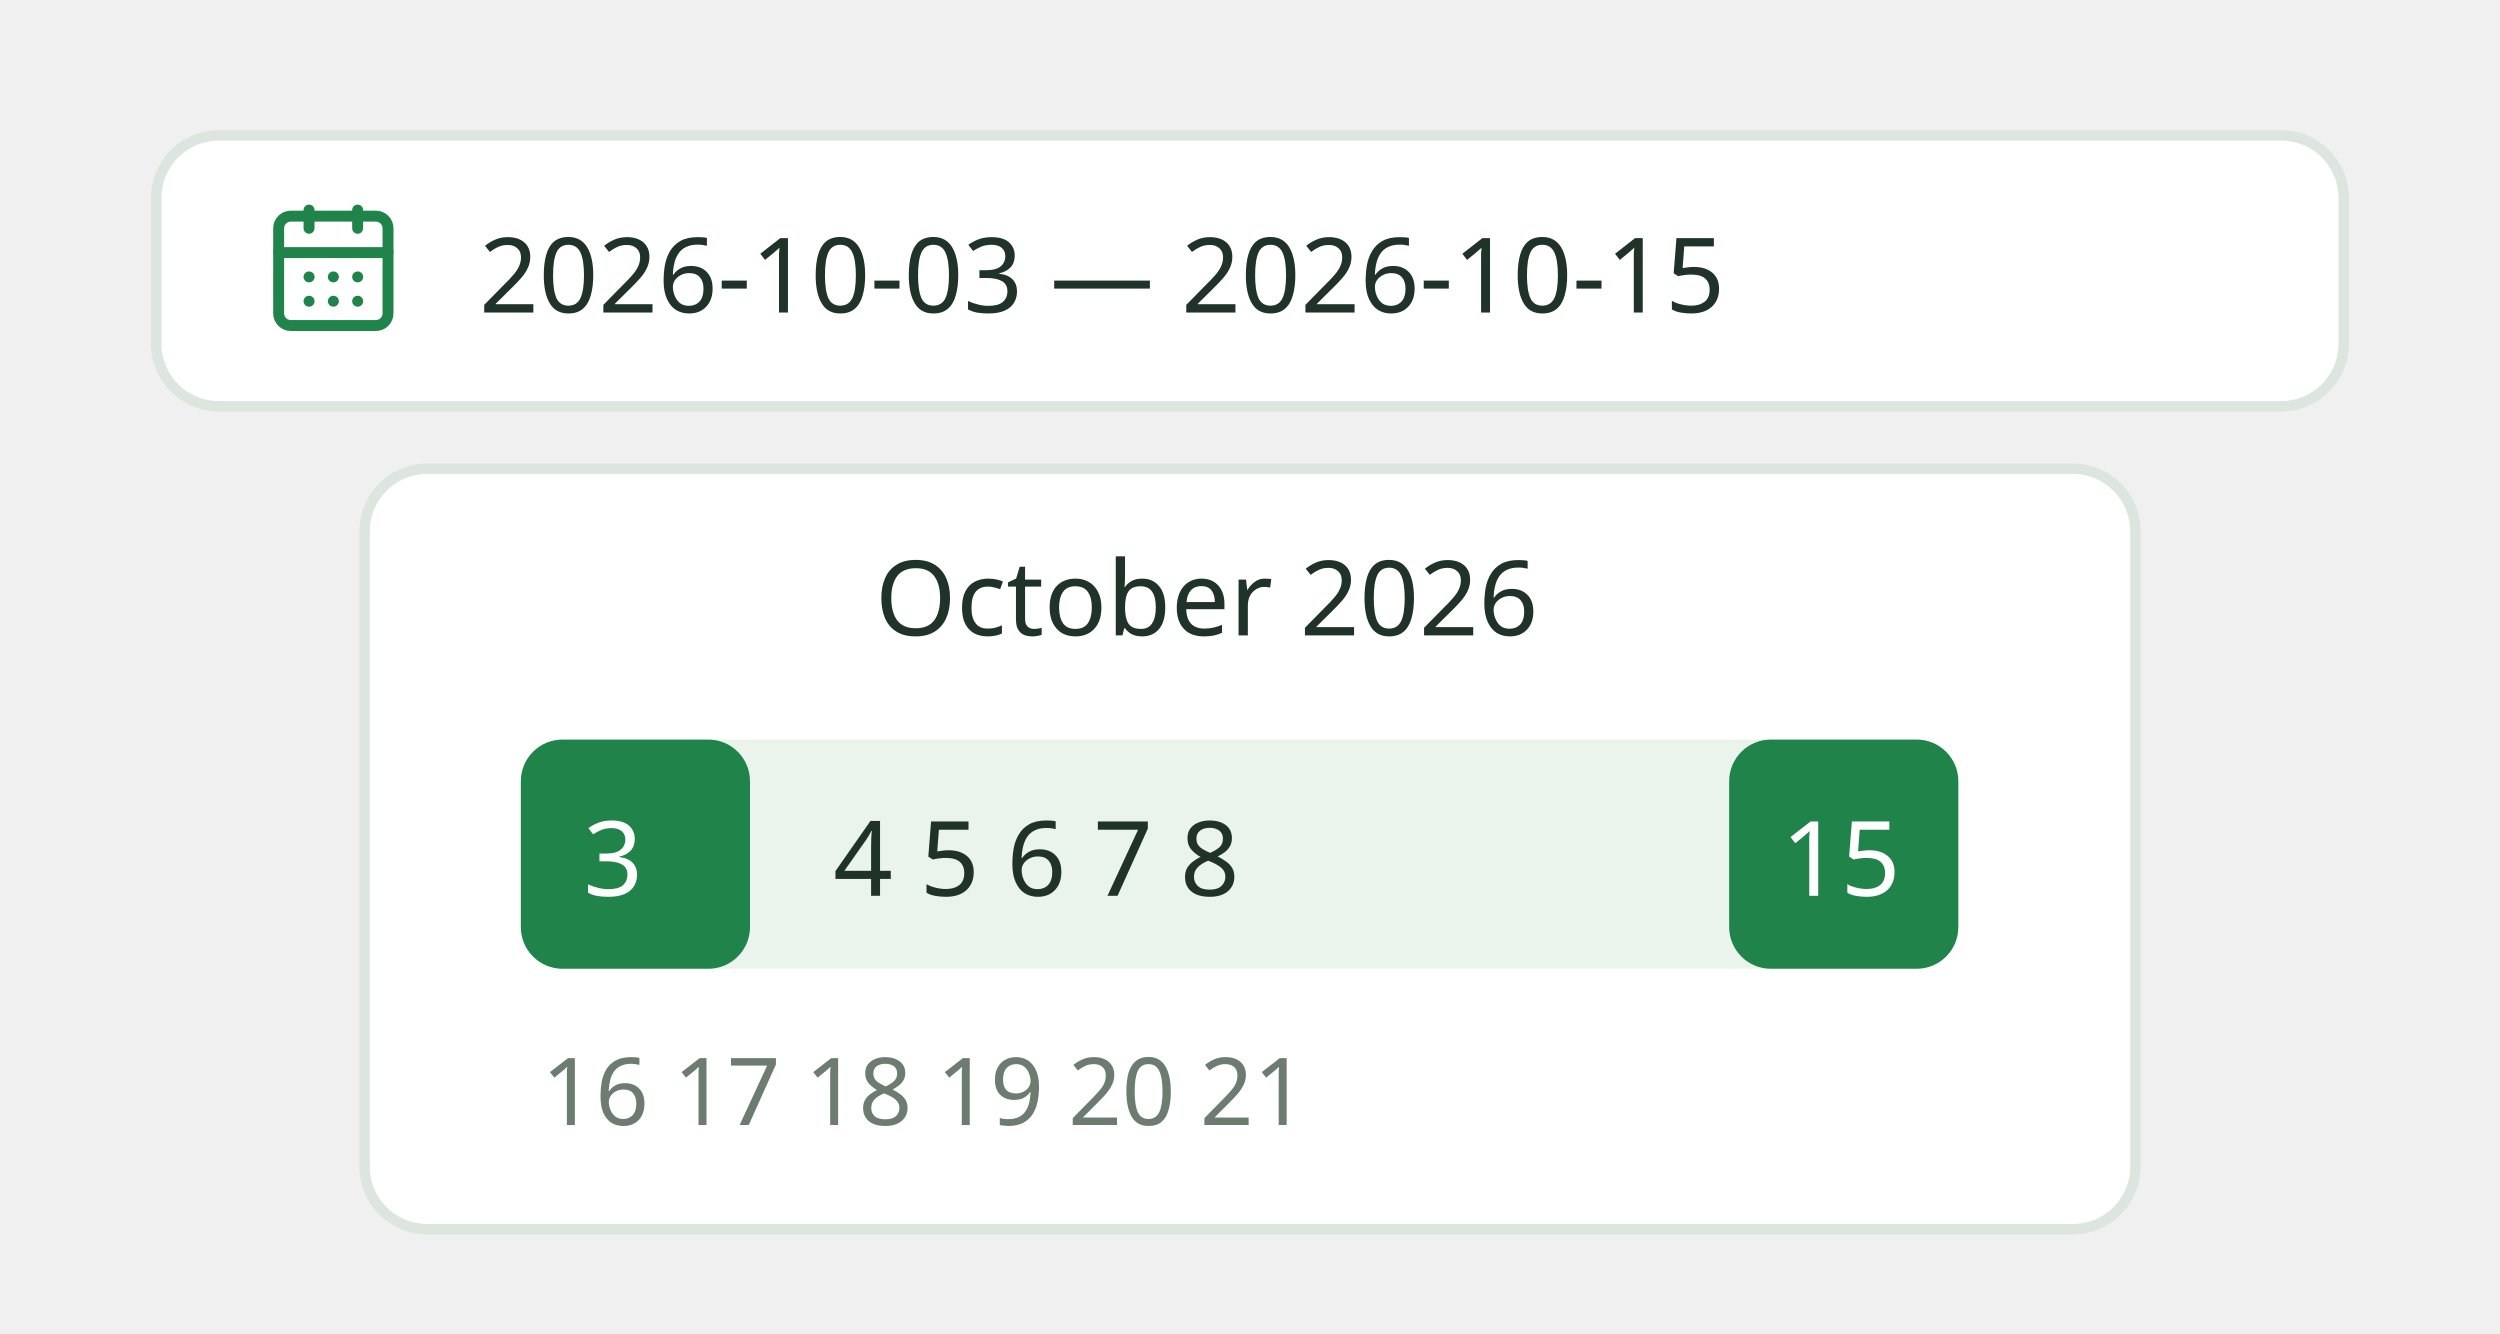
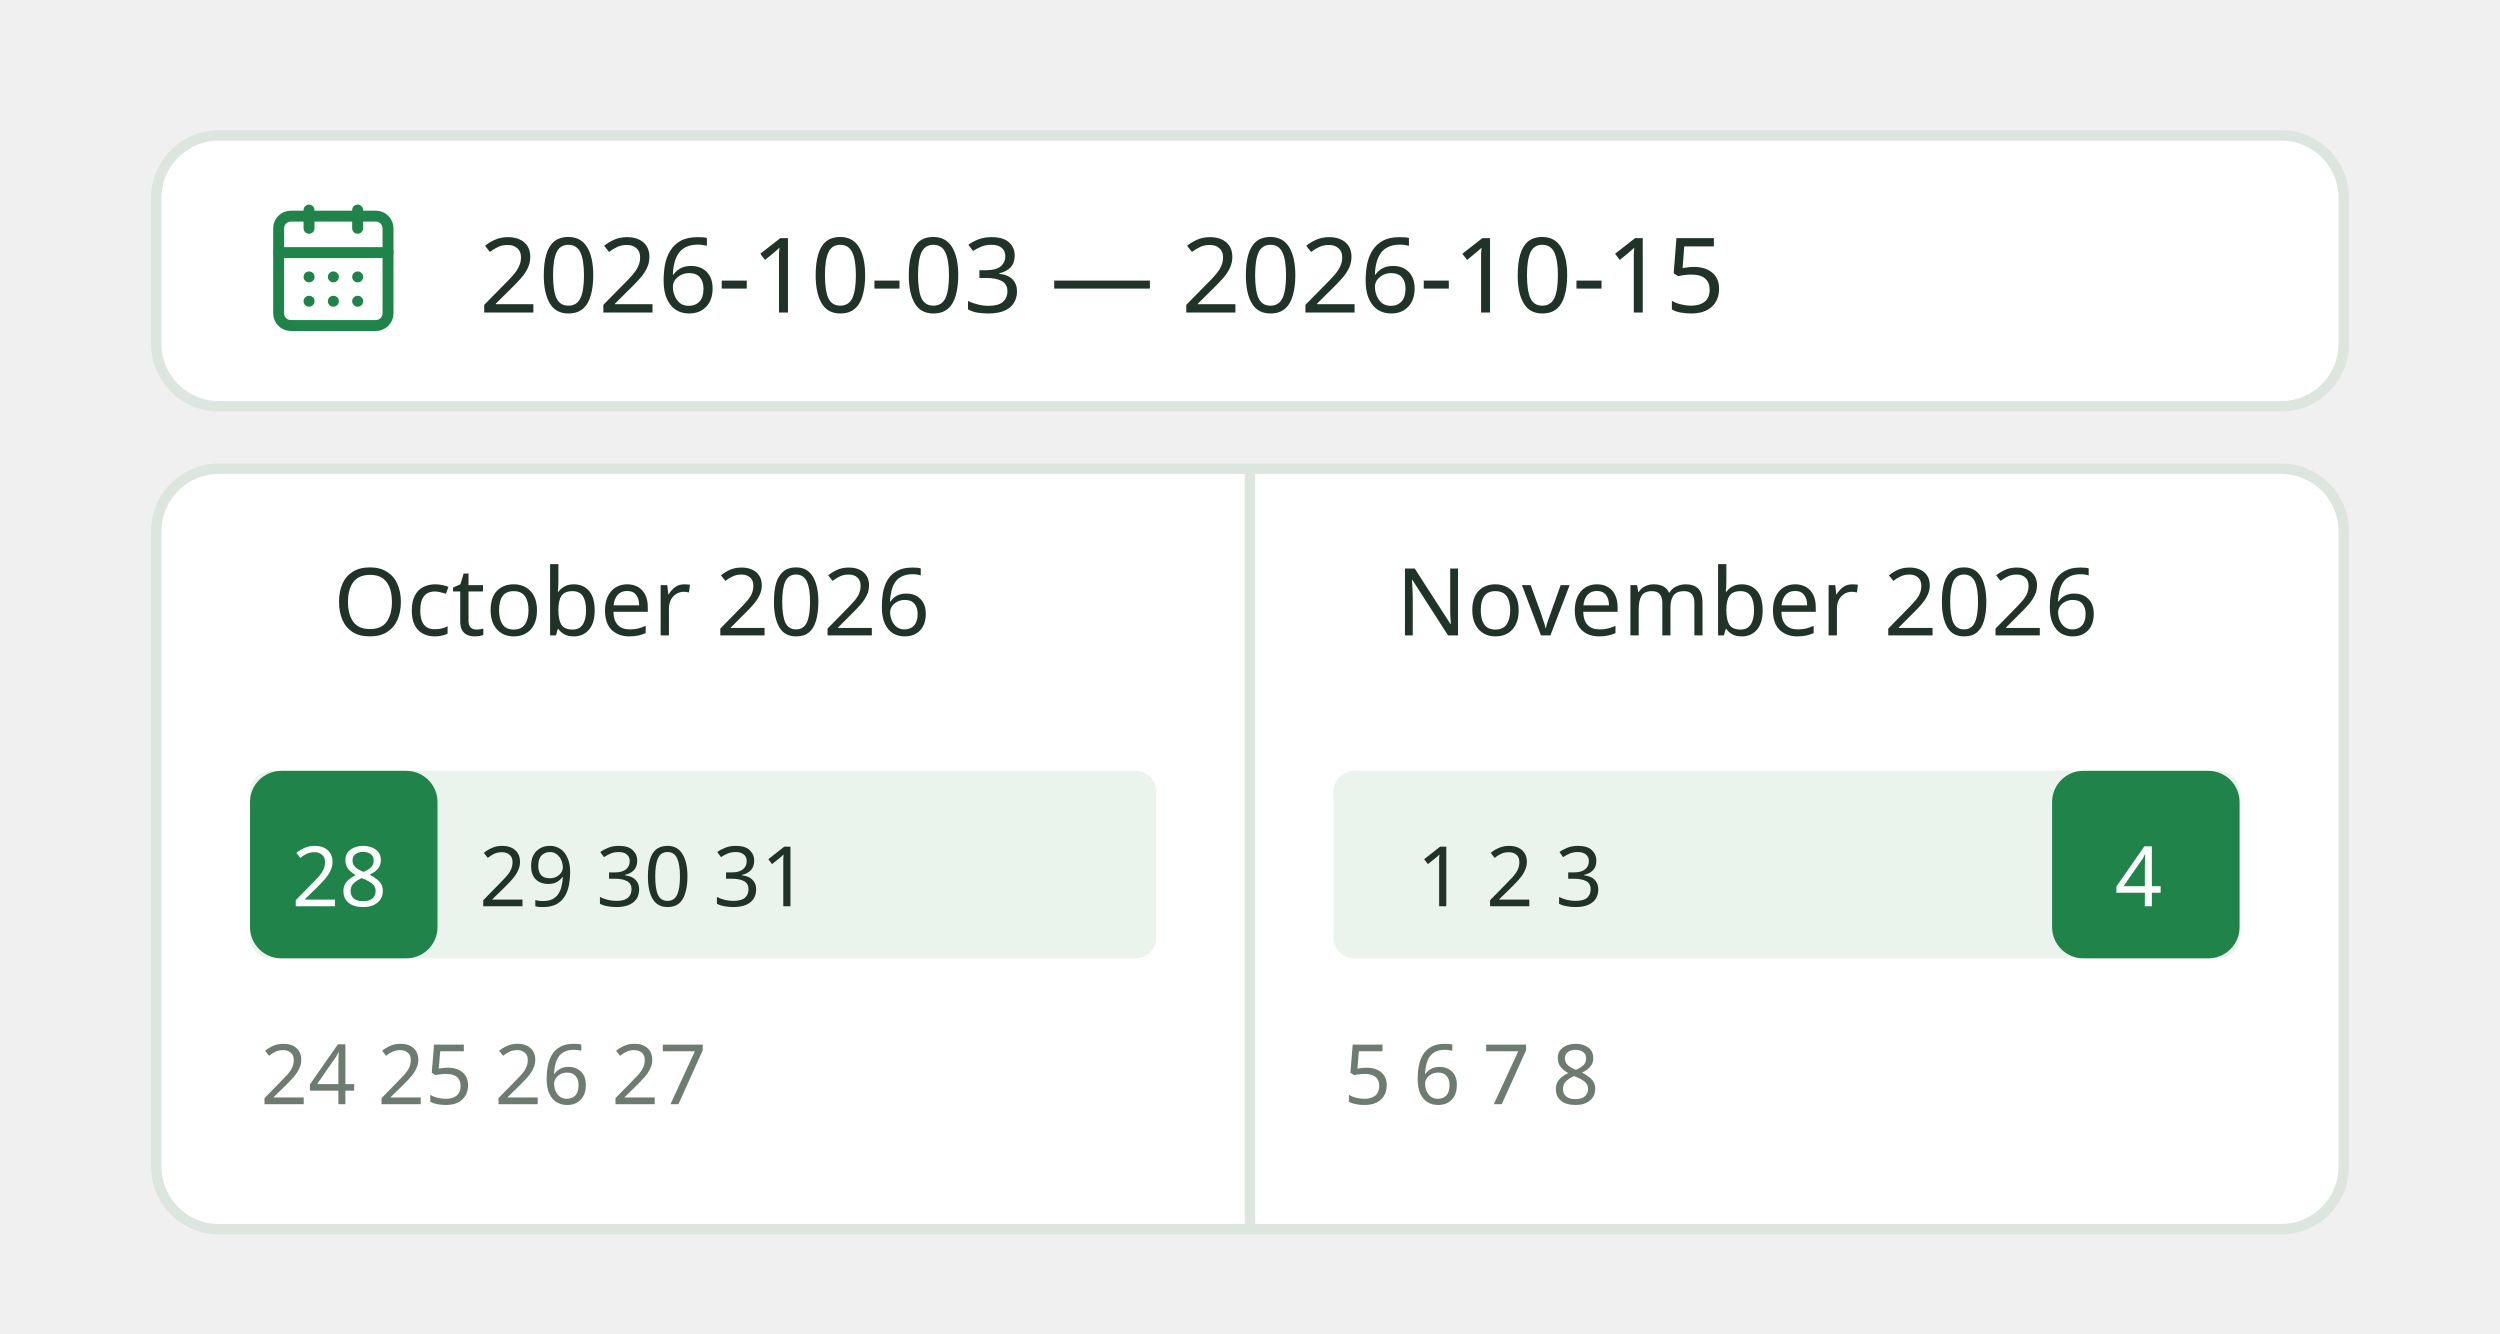
<svg xmlns="http://www.w3.org/2000/svg" width="240" height="128" viewBox="0 0 240 128" fill="none">
  <rect x="15" y="13" width="210" height="26" rx="6" fill="#fff" stroke="#dce5de" />
  <g transform="translate(25 19)">
    <svg width="14" height="14" viewBox="0 0 24 24" fill="none" stroke="#20834a" stroke-width="1.8" stroke-linecap="round" stroke-linejoin="round" class="lucide lucide-calendar-days" aria-hidden="true">
      <path d="M8 2v3" />
      <path d="M16 2v3" />
      <rect x="3" y="3" width="18" height="18" rx="2" />
      <path d="M3 9h18" />
      <path d="M8 13h.01" />
      <path d="M12 13h.01" />
      <path d="M16 13h.01" />
      <path d="M8 17h.01" />
      <path d="M12 17h.01" />
      <path d="M16 17h.01" />
    </svg>
  </g>
  <text x="46" y="30" fill="#203329" font-size="10" font-family="system-ui,sans-serif">2026-10-03  —  2026-10-15</text>
-   <rect x="35" y="45" width="170" height="73" rx="6" fill="#fff" stroke="#dce5de" />
-   <text x="84" y="61" fill="#203329" font-size="10" font-family="system-ui,sans-serif">October 2026</text>
-   <rect x="50" y="71" width="138" height="22" rx="4" fill="#eaf4ed" stroke="none" />
-   <rect x="50" y="71" width="22" height="22" rx="4" fill="#20834a" stroke="none" />
-   <rect x="166" y="71" width="22" height="22" rx="4" fill="#20834a" stroke="none" />
-   <text x="56" y="86" fill="#fff" font-size="10" font-family="system-ui,sans-serif">3</text>
-   <text x="80" y="86" fill="#203329" font-size="10" font-family="system-ui,sans-serif">4    5    6    7    8</text>
-   <text x="171" y="86" fill="#fff" font-size="10" font-family="system-ui,sans-serif">15</text>
-   <text x="52" y="108" fill="#6c7c71" font-size="9" font-family="system-ui,sans-serif">16    17    18    19    20    21</text>
+   <rect x="15" y="45" width="210" height="73" rx="6" fill="#fff" stroke="#dce5de" />
+   <path d="M120 45v73" stroke="#dce5de" />
+   <text x="32" y="61" fill="#203329" font-size="9" font-family="system-ui,sans-serif">October 2026</text>
+   <text x="134" y="61" fill="#203329" font-size="9" font-family="system-ui,sans-serif">November 2026</text>
+   <rect x="24" y="74" width="87" height="18" rx="2" fill="#eaf4ed" stroke="none" />
+   <rect x="128" y="74" width="87" height="18" rx="2" fill="#eaf4ed" stroke="none" />
+   <rect x="24" y="74" width="18" height="18" rx="3" fill="#20834a" stroke="none" />
+   <rect x="197" y="74" width="18" height="18" rx="3" fill="#20834a" stroke="none" />
+   <text x="28" y="87" fill="#fff" font-size="8" font-family="system-ui,sans-serif">28</text>
+   <text x="46" y="87" fill="#203329" font-size="8" font-family="system-ui,sans-serif">29   30   31</text>
+   <text x="136" y="87" fill="#203329" font-size="8" font-family="system-ui,sans-serif">1     2     3</text>
+   <text x="203" y="87" fill="#fff" font-size="8" font-family="system-ui,sans-serif">4</text>
+   <text x="25" y="106" fill="#6c7c71" font-size="8" font-family="system-ui,sans-serif">24   25   26   27</text>
+   <text x="129" y="106" fill="#6c7c71" font-size="8" font-family="system-ui,sans-serif">5     6     7     8</text>
</svg>
